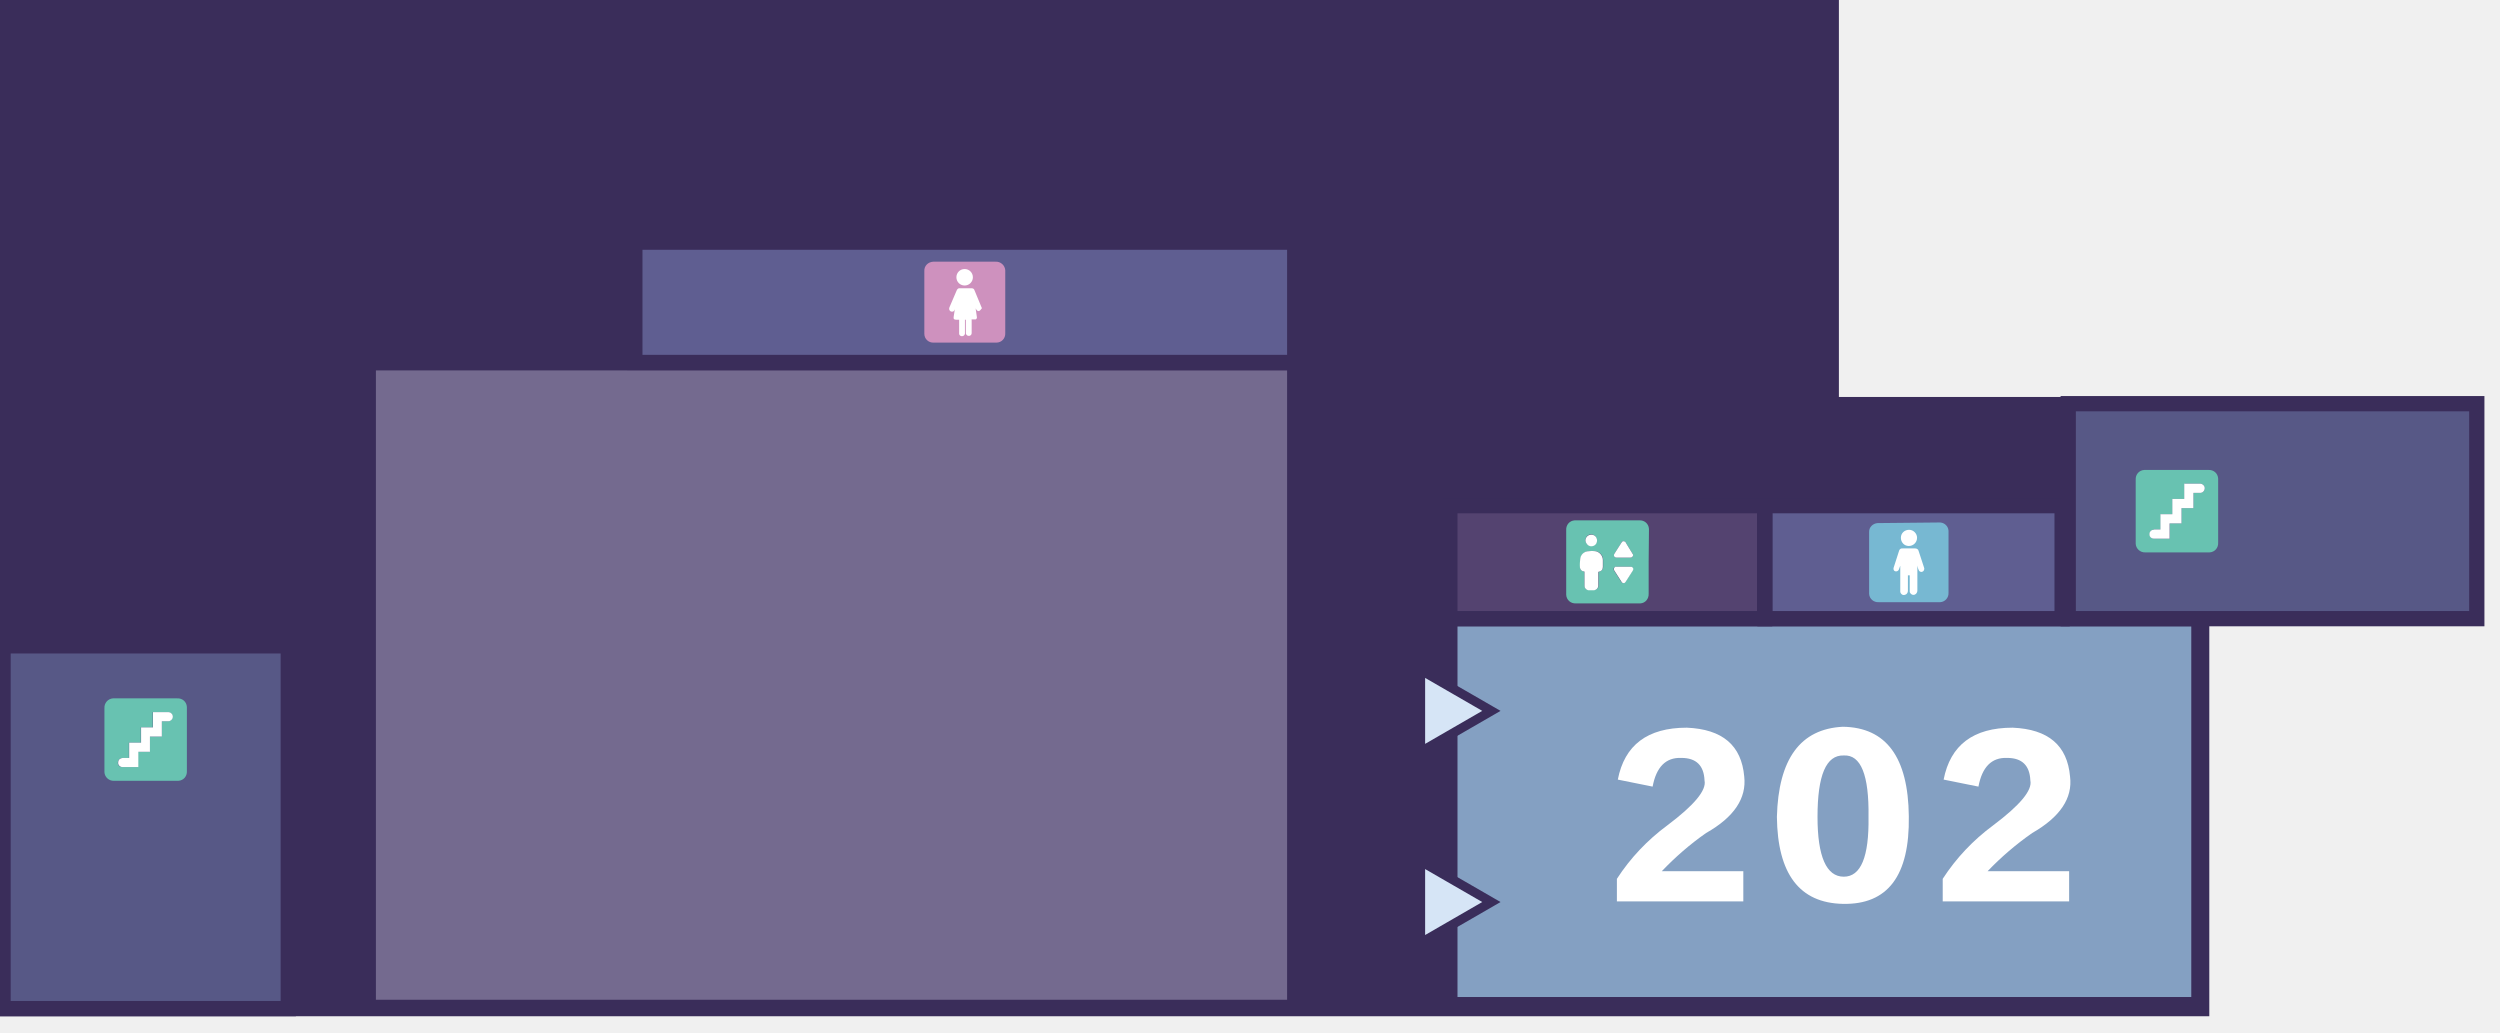
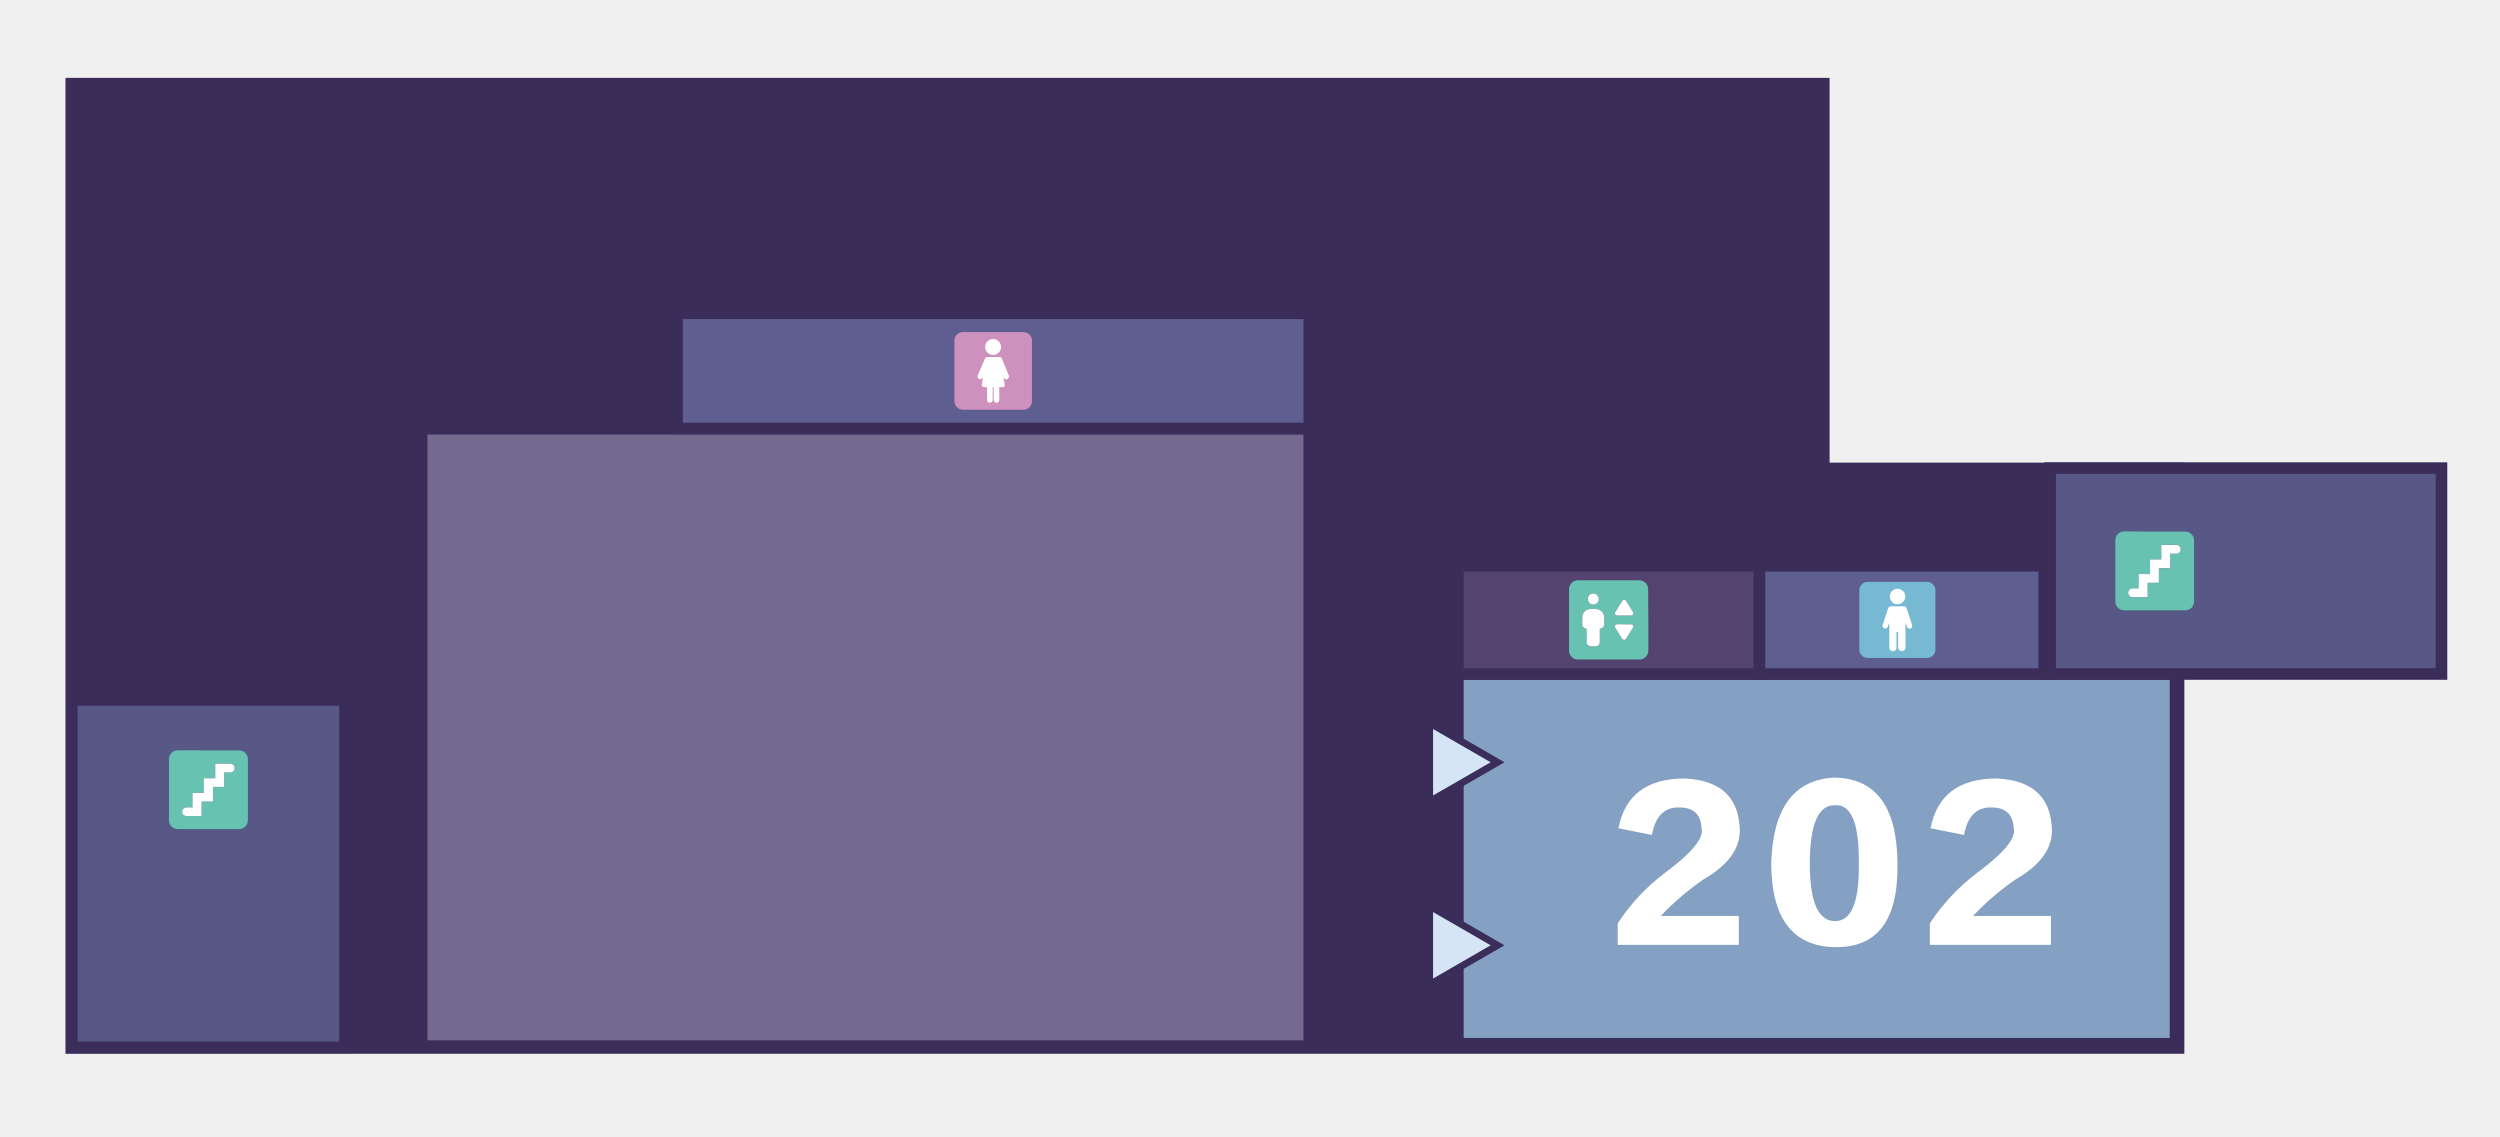
- <svg xmlns="http://www.w3.org/2000/svg" version="1.1" id="圖層_1" x="0px" y="0px" viewBox="0 0 818.7 338.1" style="enable-background:new 0 0 818.7 338.1;" xml:space="preserve">
-   <style type="text/css">
- 	.st0{fill:#3A2D5A;stroke:#3A2D5A;stroke-width:3;stroke-miterlimit:10;}
- 	.st1{fill:#746A8F;stroke:#3A2D5A;stroke-width:5;stroke-miterlimit:10;}
- 	.st2{fill:#84A0C2;stroke:#3A2D5A;stroke-width:5;stroke-miterlimit:10;}
- 	.st3{fill:#544370;stroke:#3A2D5A;stroke-width:5;stroke-miterlimit:10;}
- 	.st4{fill:#5F5E91;stroke:#3A2D5A;stroke-width:5;stroke-miterlimit:10;}
- 	.st5{fill:#575886;stroke:#3A2D5A;stroke-width:5;stroke-miterlimit:10;}
- 	.st6{fill:#77B8D2;}
- 	.st7{fill:#FFFFFF;}
- 	.st8{fill:#D6E5F6;stroke:#3A2D5A;stroke-width:3;stroke-miterlimit:10;}
- 	.st9{fill:#CE91BE;}
- 	.st10{fill:#68C2B1;}
- </style>
-   <polygon class="st0" points="722,331.3 0,331.3 0,0 600.7,0 600.7,131.5 722,131.5 " />
-   <rect x="120.6" y="118.8" class="st1" width="303.4" height="211.1" />
-   <rect x="474.8" y="202.6" class="st2" width="245.3" height="126.4" />
-   <rect x="474.8" y="165.6" class="st3" width="103.1" height="37" />
-   <rect x="578" y="165.6" class="st4" width="97.3" height="37" />
-   <rect x="207.9" y="79.3" class="st4" width="216.1" height="39.4" />
-   <rect x="1" y="211.5" class="st5" width="93.4" height="118.8" />
-   <rect x="677.3" y="132.2" class="st5" width="133.8" height="70.4" />
-   <path class="st6" d="M635,171.1c1.6-0.1,3,1.1,3.1,2.7c0,0.1,0,0.3,0,0.4v19.9c0.1,1.6-1.1,3-2.7,3.1c-0.1,0-0.2,0-0.3,0h-19.9  c-1.6,0.1-3-1.1-3.1-2.7c0-0.1,0-0.2,0-0.3v-19.9c-0.1-1.6,1.2-2.9,2.8-3c0.1,0,0.1,0,0.2,0" />
-   <path class="st7" d="M627.9,185.2v8.2c0,0.5-0.3,1.1-0.8,1.3c-0.6,0.3-1.3,0-1.6-0.6c0-0.1-0.1-0.1-0.1-0.2c0-0.2,0-0.3,0-0.5v-5  h-0.6v0.3c0,1.6,0,3.2,0,4.8c0,0.6-0.4,1.2-1,1.3c-0.7,0.2-1.3-0.2-1.5-0.9c0,0,0-0.1,0-0.1c0-0.1,0-0.3,0-0.4v-8.1l0,0l-0.1,0.2  c-0.1,0.4-0.3,0.8-0.4,1.1c-0.2,0.4-0.7,0.6-1.1,0.5c-0.5-0.1-0.7-0.6-0.6-1.1c0.3-1,0.6-1.9,0.9-2.8l0.9-2.8  c0.1-0.5,0.6-0.9,1.1-0.8h4.2c0.5,0,1,0.3,1.1,0.8c0.6,1.8,1.2,3.6,1.8,5.5c0.1,0.2,0.1,0.5,0,0.7c-0.1,0.4-0.4,0.6-0.8,0.7  c-0.4,0-0.8-0.2-0.9-0.5c-0.2-0.4-0.3-0.7-0.4-1.1L627.9,185.2L627.9,185.2z" />
-   <path class="st7" d="M625.1,178.8c-1.5,0-2.6-1.2-2.6-2.7s1.2-2.6,2.7-2.6c1.4,0,2.6,1.2,2.6,2.6  C627.8,177.6,626.6,178.8,625.1,178.8C625.1,178.8,625.1,178.8,625.1,178.8z" />
-   <polygon class="st8" points="488.4,232.8 476.8,239.5 465.2,246.2 465.2,232.8 465.2,219.4 476.8,226.1 " />
-   <polygon class="st8" points="488.4,295.4 476.8,302.1 465.2,308.8 465.2,295.4 465.2,282 476.8,288.7 " />
-   <path class="st9" d="M326,85.7c1.7-0.1,3.1,1.2,3.2,2.8c0,0.1,0,0.2,0,0.3v20.3c0.1,1.7-1.2,3.1-2.9,3.1c-0.1,0-0.2,0-0.3,0h-20.2  c-1.7,0.1-3.1-1.2-3.1-2.9c0-0.1,0-0.2,0-0.2V88.8c-0.1-1.7,1.2-3,2.9-3.1c0.1,0,0.1,0,0.2,0" />
-   <path class="st7" d="M321.4,101.1c-0.1,0.2-0.3,0.4-0.5,0.6c-0.3,0.3-0.8,0.2-1-0.1c0,0-0.1-0.1-0.1-0.1c-0.1-0.2-0.2-0.4-0.3-0.5  c0.1,0.9,0.3,1.9,0.4,2.8c0.1,0.3-0.1,0.7-0.4,0.8c-0.1,0-0.2,0-0.2,0c-0.3,0-0.6,0-0.9,0s-0.3,0.1-0.2,0.3v3.8c0,0.1,0,0.3,0,0.4  c0,0.5-0.4,0.9-0.9,0.9c-0.5,0-0.9-0.3-1-0.8c0-0.1,0-0.3,0-0.4c0-1.3,0-2.5,0-3.8v-0.3h-0.3v4.1c0,0.2,0,0.3,0,0.5  c-0.1,0.5-0.5,0.8-1,0.8c-0.5,0-0.9-0.4-0.9-0.8c0-0.1,0-0.3,0-0.5v-4.1h-1c-0.7,0-0.9-0.3-0.8-0.9c0.1-0.9,0.3-1.7,0.4-2.6  l-0.1,0.3c-0.2,0.5-0.7,0.7-1.2,0.5c0,0,0,0,0,0c-0.5-0.2-0.7-0.8-0.5-1.3c0.8-1.9,1.6-3.7,2.4-5.6c0.2-0.5,0.6-0.8,1.1-0.7  c1.3,0,2.6,0,3.8,0c0.4,0,0.8,0.2,0.9,0.6c0.8,1.9,1.6,3.9,2.4,5.8l0.1,0.1L321.4,101.1z" />
-   <path class="st7" d="M313.2,90.8c0-1.5,1.2-2.7,2.7-2.7c1.5,0,2.7,1.2,2.7,2.7c0,1.5-1.2,2.7-2.7,2.7c0,0,0,0,0,0  C314.4,93.5,313.2,92.3,313.2,90.8z" />
-   <path class="st10" d="M713,153.9h10.2c1.7-0.1,3.1,1.1,3.2,2.8c0,0.1,0,0.3,0,0.4v20.6c0.1,1.7-1.1,3.1-2.8,3.2c-0.1,0-0.3,0-0.4,0  h-20.6c-1.7,0.1-3.1-1.2-3.2-2.8c0-0.1,0-0.2,0-0.4v-20.6c-0.1-1.7,1.1-3.1,2.8-3.2c0.1,0,0.2,0,0.3,0H713z M718.3,161.4h2  c0.8,0.1,1.6-0.5,1.7-1.3c0.1-0.8-0.5-1.6-1.3-1.7c-0.1,0-0.2,0-0.3,0h-4.7h-0.3v5h-3.9v5h-3.9v5c-0.7,0-1.3,0-2,0  c-0.3,0-0.6,0.1-0.8,0.2c-0.6,0.3-1,1-0.8,1.6c0.1,0.7,0.7,1.2,1.4,1.2h5.1h0.1v-5h3.8v-5h3.9L718.3,161.4z" />
-   <path class="st7" d="M718.3,161.4v5h-3.9v5h-3.9v5h-0.1h-5.1c-0.7,0-1.3-0.5-1.4-1.2c-0.1-0.7,0.2-1.3,0.8-1.6  c0.3-0.1,0.5-0.1,0.8-0.2c0.6,0,1.3,0,2,0v-5h3.9v-5h3.9v-5h0.3h4.7c0.8-0.1,1.6,0.5,1.7,1.3c0.1,0.8-0.5,1.6-1.3,1.7  c-0.1,0-0.2,0-0.3,0L718.3,161.4z" />
-   <path class="st10" d="M47.7,228.7H58c1.7-0.1,3.1,1.1,3.2,2.8c0,0.1,0,0.3,0,0.4c0,6.9,0,13.7,0,20.6c0.1,1.7-1.1,3.1-2.8,3.2  c-0.1,0-0.3,0-0.4,0H37.4c-1.7,0.1-3.1-1.2-3.2-2.8c0-0.1,0-0.2,0-0.4v-20.6c-0.1-1.7,1.2-3.1,2.8-3.2c0.1,0,0.2,0,0.3,0H47.7z   M53,236.2h2c0.8,0,1.5-0.7,1.5-1.5s-0.7-1.5-1.5-1.5h-4.7H50v5h-3.9v5h-3.9v5c-0.7,0-1.3,0-2,0c-0.3,0-0.6,0.1-0.8,0.2  c-0.7,0.4-1,1.3-0.7,2c0.2,0.5,0.7,0.8,1.3,0.8h5.1h0.1v-5h3.8v-5H53L53,236.2z" />
-   <path class="st7" d="M53,236.2v5h-3.9v5h-3.8v5h-0.1h-5.1c-0.8,0-1.5-0.7-1.4-1.5c0-0.6,0.3-1.1,0.8-1.3c0.3-0.1,0.5-0.2,0.8-0.2  c0.6,0,1.3,0,2,0v-5h3.9v-5h3.9v-5h0.3h4.7c0.8,0,1.5,0.7,1.5,1.5s-0.7,1.5-1.5,1.5L53,236.2z" />
-   <path class="st10" d="M539.9,184.1v10.3c0.1,1.7-1.1,3.1-2.7,3.2c-0.2,0-0.3,0-0.5,0h-20.6c-1.7,0.1-3.1-1.1-3.2-2.8  c0-0.2,0-0.3,0-0.5v-20.7c-0.1-1.7,1.1-3.1,2.8-3.2c0.1,0,0.3,0,0.4,0h20.7c1.7-0.1,3.1,1.1,3.2,2.8c0,0.1,0,0.3,0,0.4L539.9,184.1z   M518.9,187.2v0.4c0,1.3,0,2.6,0,4c-0.1,0.8,0.5,1.6,1.4,1.6c0.1,0,0.2,0,0.3,0h1.2c0.8,0.1,1.6-0.5,1.7-1.3c0-0.1,0-0.2,0-0.3  c0-1.3,0-2.6,0-3.8v-0.6h0.2c0.7-0.1,1.3-0.8,1.3-1.5c0-0.8,0-1.5,0-2.3c0-1.5-1.1-2.7-2.5-2.9c-0.7-0.1-1.4-0.1-2.1,0  c-1.4,0-2.6,1.1-2.8,2.4c-0.1,1-0.1,2-0.1,3c0,0.5,0.3,0.9,0.8,1.1C518.4,187.1,518.6,187.1,518.9,187.2L518.9,187.2z M531.6,182.6  h2.3c0.4,0.1,0.8-0.2,0.9-0.7c0-0.2,0-0.5-0.2-0.6l-2.2-3.6c-0.2-0.4-0.6-0.6-1-0.4c-0.2,0.1-0.4,0.2-0.4,0.4l-2.3,3.6  c-0.2,0.2-0.2,0.6-0.1,0.9c0.2,0.3,0.5,0.4,0.8,0.4L531.6,182.6z M531.6,185.6h-2.3c-0.3,0-0.6,0.1-0.8,0.4  c-0.1,0.3-0.1,0.6,0.1,0.9l2.3,3.6c0.2,0.4,0.6,0.6,1,0.4c0.2-0.1,0.4-0.2,0.4-0.4c0.8-1.2,1.5-2.4,2.3-3.6c0.2-0.2,0.2-0.6,0.1-0.9  c-0.2-0.3-0.5-0.4-0.8-0.4L531.6,185.6z M519.2,177c0.1,1,1,1.8,2,1.7c0.9-0.1,1.7-0.8,1.7-1.7c0.1-1-0.7-1.9-1.7-2s-1.9,0.7-2,1.7  C519.2,176.8,519.2,176.9,519.2,177z" />
-   <path class="st7" d="M518.9,187.2c-0.2-0.1-0.5-0.1-0.7-0.2c-0.4-0.2-0.7-0.6-0.8-1.1c-0.1-1,0-2,0.1-3c0.2-1.4,1.4-2.4,2.8-2.4  c0.7-0.1,1.4-0.1,2.1,0c1.4,0.2,2.5,1.5,2.5,2.9c0,0.8,0,1.5,0,2.3c0,0.8-0.5,1.4-1.3,1.5l-0.2,0.1v0.5c0,1.3,0,2.6,0,3.8  c0.1,0.8-0.5,1.6-1.4,1.7c-0.1,0-0.2,0-0.3,0h-1.2c-0.8,0.1-1.6-0.6-1.6-1.4c0-0.1,0-0.2,0-0.3c0-1.3,0-2.6,0-4L518.9,187.2z" />
-   <path class="st7" d="M531.6,182.6h-2.2c-0.3,0-0.6-0.1-0.8-0.4c-0.1-0.3-0.1-0.6,0.1-0.9l2.3-3.6c0.2-0.4,0.6-0.6,1-0.4  c0.2,0.1,0.4,0.2,0.4,0.4l2.2,3.6c0.3,0.3,0.3,0.8-0.1,1.1c-0.2,0.2-0.4,0.2-0.6,0.2L531.6,182.6z" />
-   <path class="st7" d="M531.7,185.6h2.3c0.3,0,0.6,0.1,0.8,0.4c0.1,0.3,0.1,0.6-0.1,0.9c-0.8,1.2-1.5,2.4-2.3,3.6  c-0.2,0.4-0.6,0.6-1,0.4c-0.2-0.1-0.4-0.2-0.4-0.4l-2.3-3.6c-0.2-0.2-0.2-0.6-0.1-0.9c0.1-0.3,0.5-0.5,0.8-0.4L531.7,185.6z" />
-   <path class="st7" d="M519.2,177c0-1,0.8-1.9,1.9-1.9s1.9,0.8,1.9,1.9s-0.8,1.9-1.9,1.9C520.1,178.9,519.3,178,519.2,177  C519.3,177,519.2,177,519.2,177z" />
-   <path class="st7" d="M544.2,285.3h26.7v9.9h-41.4v-7.4c4.4-6.8,10-12.7,16.5-17.5c8.8-6.6,12.9-11.5,12.2-14.7  c-0.2-4.9-2.7-7.4-7.6-7.4c-5.1-0.2-8.2,3-9.4,9.4l-11.4-2.3c2.2-11.3,9.7-17,22.6-17c11.7,0.5,17.9,5.8,18.8,16  c0.8,7.1-3.3,13.3-12.5,18.5C553.4,276.5,548.6,280.7,544.2,285.3z" />
-   <path class="st7" d="M625.1,267.3c0.3,19.5-6.9,29-21.6,28.7c-14.2-0.3-21.4-9.8-21.6-28.5c0.5-19,7.7-28.8,21.6-29.5  C617.7,238.2,624.9,248,625.1,267.3z M611.9,267.5c0.2-13.7-2.5-20.4-8.1-20.1c-5.8-0.2-8.6,6.5-8.6,20.1c0,13,2.9,19.6,8.6,19.6  C609.4,287.1,612.1,280.6,611.9,267.5z" />
-   <path class="st7" d="M650.9,285.3h26.7v9.9h-41.4v-7.4c4.4-6.8,10-12.7,16.5-17.5c8.8-6.6,12.9-11.5,12.2-14.7  c-0.2-4.9-2.7-7.4-7.6-7.4c-5.1-0.2-8.2,3-9.4,9.4l-11.4-2.3c2.2-11.3,9.7-17,22.6-17c11.7,0.5,17.9,5.8,18.8,16  c0.9,7.1-3.3,13.3-12.4,18.5C660.2,276.5,655.3,280.7,650.9,285.3z" />
+ <svg xmlns="http://www.w3.org/2000/svg" id="圖層_1" data-name="圖層 1" viewBox="0 0 1080 491.14">
+   <defs>
+     <style>.cls-1{fill:#3a2d5a;}.cls-1,.cls-2,.cls-3,.cls-4,.cls-5,.cls-6,.cls-9{stroke:#3a2d5a;stroke-miterlimit:10;}.cls-1,.cls-9{stroke-width:3px;}.cls-2{fill:#746a8f;}.cls-2,.cls-3,.cls-4,.cls-5,.cls-6{stroke-width:5px;}.cls-3{fill:#84a0c2;}.cls-4{fill:#544370;}.cls-5{fill:#5f5e91;}.cls-6{fill:#575886;}.cls-7{fill:#77b8d2;}.cls-8{fill:#fff;}.cls-9{fill:#d6e5f6;}.cls-10{fill:#ce91be;}.cls-11{fill:#68c2b1;}</style>
+   </defs>
+   <polygon class="cls-1" points="942.14 453.73 29.79 453.73 29.79 35.14 788.88 35.14 788.88 201.35 942.14 201.35 942.14 453.73" />
+   <rect class="cls-2" x="182.15" y="185.22" width="383.44" height="266.72" />
+   <rect class="cls-3" x="629.8" y="291.17" width="310.02" height="159.72" />
+   <rect class="cls-4" x="629.8" y="244.44" width="130.3" height="46.74" />
+   <rect class="cls-5" x="760.11" y="244.44" width="122.99" height="46.74" />
+   <rect class="cls-5" x="292.5" y="135.34" width="273.09" height="49.74" />
+   <rect class="cls-6" x="31.06" y="302.38" width="118.01" height="150.1" />
+   <rect class="cls-6" x="885.66" y="202.22" width="169.07" height="88.95" />
+   <path class="cls-7" d="M832.19,251.36a3.67,3.67,0,0,1,3.91,3.9v25.09a3.67,3.67,0,0,1-3.88,3.9H807.09a3.67,3.67,0,0,1-3.87-3.86V255.21a3.66,3.66,0,0,1,3.84-3.85" />
+   <path class="cls-8" d="M823.18,269.2v.58q0,4.89,0,9.77a1.61,1.61,0,0,1-1,1.61,1.55,1.55,0,0,1-2.13-1.09,2.37,2.37,0,0,1-.06-.59v-6.39h-.7v.36c0,2.05,0,4.09,0,6.14a1.56,1.56,0,0,1-3.11.32,4.58,4.58,0,0,1,0-.53V269.17l-.06,0c0,.1-.09.19-.12.28-.19.48-.35,1-.56,1.44a1.11,1.11,0,0,1-1.42.59,1.13,1.13,0,0,1-.74-1.38c.37-1.2.77-2.39,1.16-3.59l1.18-3.58a1.29,1.29,0,0,1,1.41-1h5.3a1.35,1.35,0,0,1,1.41,1.05c.75,2.29,1.51,4.59,2.25,6.89a2,2,0,0,1,.07.9,1.15,1.15,0,0,1-2.14.17c-.21-.46-.37-.94-.55-1.41,0-.09-.07-.18-.11-.27Z" />
+   <path class="cls-8" d="M819.71,261.05a3.35,3.35,0,1,1,3.38-3.34A3.37,3.37,0,0,1,819.71,261.05Z" />
+   <polygon class="cls-9" points="646.95 329.3 632.27 337.77 617.59 346.25 617.59 329.3 617.59 312.34 632.27 320.82 646.95 329.3" />
+   <polygon class="cls-9" points="646.95 408.37 632.27 416.85 617.59 425.32 617.59 408.37 617.59 391.42 632.27 399.89 646.95 408.37" />
+   <path class="cls-10" d="M441.8,143.46a3.74,3.74,0,0,1,4,4V173a3.73,3.73,0,0,1-4,4q-12.79,0-25.59,0A3.74,3.74,0,0,1,412.3,173V147.38a3.73,3.73,0,0,1,3.91-3.92" />
+   <path class="cls-8" d="M435.89,162.94a3.52,3.52,0,0,1-.58.78.93.93,0,0,1-1.42-.33,6.65,6.65,0,0,0-.42-.66c.19,1.17.38,2.33.56,3.5a.8.8,0,0,1-.87,1c-.38,0-.77,0-1.15,0s-.33.08-.33.33c0,1.58,0,3.17,0,4.76a4.36,4.36,0,0,1,0,.51,1.21,1.21,0,0,1-2.41.1,2.85,2.85,0,0,1,0-.51v-5.17h-.43v5.16a3,3,0,0,1-.05.6,1.17,1.17,0,0,1-1.24.94,1.15,1.15,0,0,1-1.14-1,3.77,3.77,0,0,1,0-.58v-5.12h-1.21c-.83,0-1.12-.36-1-1.2.2-1.09.4-2.18.55-3.3-.07.13-.13.26-.19.39a1.19,1.19,0,1,1-2.17-1q1.5-3.53,3-7a1.42,1.42,0,0,1,1.45-.93c1.61,0,3.23,0,4.85,0a1.12,1.12,0,0,1,1.17.79q1.5,3.68,3,7.34a.52.52,0,0,0,.06.13Z" />
+   <path class="cls-8" d="M425.57,149.89a3.44,3.44,0,1,1,3.42,3.44A3.43,3.43,0,0,1,425.57,149.89Z" />
+   <path class="cls-11" d="M930.77,229.66h13a3.81,3.81,0,0,1,4.06,4v26a3.81,3.81,0,0,1-4,4h-26a3.8,3.8,0,0,1-4-4q0-13.05,0-26.09a3.79,3.79,0,0,1,4-4Zm6.74,9.47h2.54a1.9,1.9,0,1,0,0-3.79h-5.9l-.43,0v6.29h-4.88V248H924v6.29c-.86,0-1.67,0-2.47,0a3,3,0,0,0-1,.2,1.88,1.88,0,0,0,.77,3.58c2.12,0,4.25,0,6.38,0a.75.75,0,0,0,.16,0v-6.29h4.85v-6.3h4.88Z" />
+   <path class="cls-8" d="M937.51,239.13v6.3h-4.88v6.3h-4.85V258a.75.75,0,0,1-.16,0c-2.13,0-4.26,0-6.38,0a1.88,1.88,0,0,1-.77-3.58,3,3,0,0,1,1-.2c.8,0,1.61,0,2.47,0V248h4.87v-6.31h4.88v-6.29l.43,0h5.9a1.9,1.9,0,1,1,0,3.79Z" />
+   <path class="cls-11" d="M90.09,324.16h13a3.8,3.8,0,0,1,4,4q0,13,0,26a3.81,3.81,0,0,1-4,4H77a3.81,3.81,0,0,1-4-4V328.15a3.79,3.79,0,0,1,4-4C81.36,324.15,85.72,324.16,90.09,324.16Zm6.74,9.47h2.53a1.9,1.9,0,1,0,0-3.79h-5.9l-.44,0v6.3H88.16v6.31H83.29v6.29c-.86,0-1.67,0-2.48,0a2.82,2.82,0,0,0-1,.2,1.85,1.85,0,0,0-1,2,1.89,1.89,0,0,0,1.82,1.53h6.39l.16,0v-6.3H92v-6.29h4.88Z" />
+   <path class="cls-8" d="M96.83,333.63v6.3H92v6.29H87.1v6.3l-.16,0H80.55A1.89,1.89,0,0,1,78.73,351a1.85,1.85,0,0,1,1-2,2.82,2.82,0,0,1,1-.2c.81,0,1.62,0,2.48,0v-6.29h4.87v-6.31H93v-6.3l.44,0h5.9a1.9,1.9,0,1,1,0,3.79Z" />
+   <path class="cls-11" d="M712.08,267.81v13a3.83,3.83,0,0,1-4.09,4.1H681.91a3.83,3.83,0,0,1-4.08-4.06V254.74a3.82,3.82,0,0,1,4-4.06H708a3.82,3.82,0,0,1,4,4Zm-26.64,3.87v.46c0,1.66,0,3.33,0,5a1.92,1.92,0,0,0,2.08,2.09H689a1.91,1.91,0,0,0,2.11-2.09c0-1.62,0-3.24,0-4.86v-.61l.31-.08a1.9,1.9,0,0,0,1.61-1.9c0-.95,0-1.91,0-2.86a3.74,3.74,0,0,0-3.17-3.7,17.5,17.5,0,0,0-2.71-.05,3.63,3.63,0,0,0-3.53,3.08,27.16,27.16,0,0,0-.07,3.83,1.66,1.66,0,0,0,1,1.4A7.71,7.71,0,0,0,685.44,271.68Zm16.16-5.77h2.85a1.05,1.05,0,0,0,1-.49,1.07,1.07,0,0,0-.12-1.17q-1.41-2.26-2.83-4.53a1,1,0,0,0-1.8,0l-2.88,4.6a1,1,0,0,0,.9,1.6Zm0,3.79h-2.89a1,1,0,0,0-.89,1.61c1,1.52,1.9,3.05,2.86,4.57a1,1,0,0,0,1.8,0c1-1.52,1.9-3,2.86-4.56a1,1,0,0,0,.12-1.09,1,1,0,0,0-1-.52Zm-15.7-10.92a2.37,2.37,0,1,0,2.37-2.39A2.35,2.35,0,0,0,685.93,258.78Z" />
+   <path class="cls-8" d="M685.44,271.68a7.71,7.71,0,0,1-.89-.3,1.66,1.66,0,0,1-1-1.4,27.16,27.16,0,0,1,.07-3.83,3.63,3.63,0,0,1,3.53-3.08,17.5,17.5,0,0,1,2.71.05,3.74,3.74,0,0,1,3.17,3.7c0,.95,0,1.91,0,2.86a1.9,1.9,0,0,1-1.61,1.9l-.31.08v.61c0,1.62,0,3.24,0,4.86a1.91,1.91,0,0,1-2.11,2.09h-1.51a1.92,1.92,0,0,1-2.08-2.09c0-1.66,0-3.33,0-5Z" />
+   <path class="cls-8" d="M701.6,265.91h-2.85a1,1,0,0,1-.9-1.6l2.88-4.6a1,1,0,0,1,1.8,0q1.43,2.26,2.83,4.53a1.07,1.07,0,0,1,.12,1.17,1.05,1.05,0,0,1-1,.49Z" />
+   <path class="cls-8" d="M701.63,269.7h2.85a1,1,0,0,1,1,.52,1,1,0,0,1-.12,1.09c-1,1.52-1.9,3-2.86,4.56a1,1,0,0,1-1.8,0c-1-1.52-1.9-3.05-2.86-4.57a1,1,0,0,1,.89-1.61Z" />
+   <path class="cls-8" d="M685.93,258.78a2.37,2.37,0,1,1,2.39,2.36A2.37,2.37,0,0,1,685.93,258.78Z" />
+   <path class="cls-8" d="M717.46,395.68h33.7v12.51H698.85v-9.3a86.21,86.21,0,0,1,20.86-22.15q16.68-12.51,15.41-18.61-.33-9.3-9.63-9.31-9.63-.31-11.88,11.88l-14.44-2.89q4.17-21.49,28.57-21.5,22.14,1,23.74,20.21Q753.08,370,735.76,380A117.18,117.18,0,0,0,717.46,395.68Z" />
+   <path class="cls-8" d="M819.71,372.89q.64,36.92-27.28,36.27-27-.66-27.27-36,1-35.94,27.27-37.23Q819.4,336.31,819.71,372.89Zm-16.69.32q.32-26-10.27-25.35-10.9-.32-10.91,25.35,0,24.72,10.91,24.71Q803.36,397.92,803,373.21Z" />
+   <path class="cls-8" d="M852.32,395.68H886v12.51H833.7v-9.3a86.38,86.38,0,0,1,20.86-22.15q16.7-12.51,15.41-18.61-.33-9.3-9.63-9.31-9.63-.31-11.87,11.88L834,357.81q4.15-21.49,28.56-21.5,22.14,1,23.75,20.21Q887.93,370,870.61,380A116.6,116.6,0,0,0,852.32,395.68Z" />
</svg>
